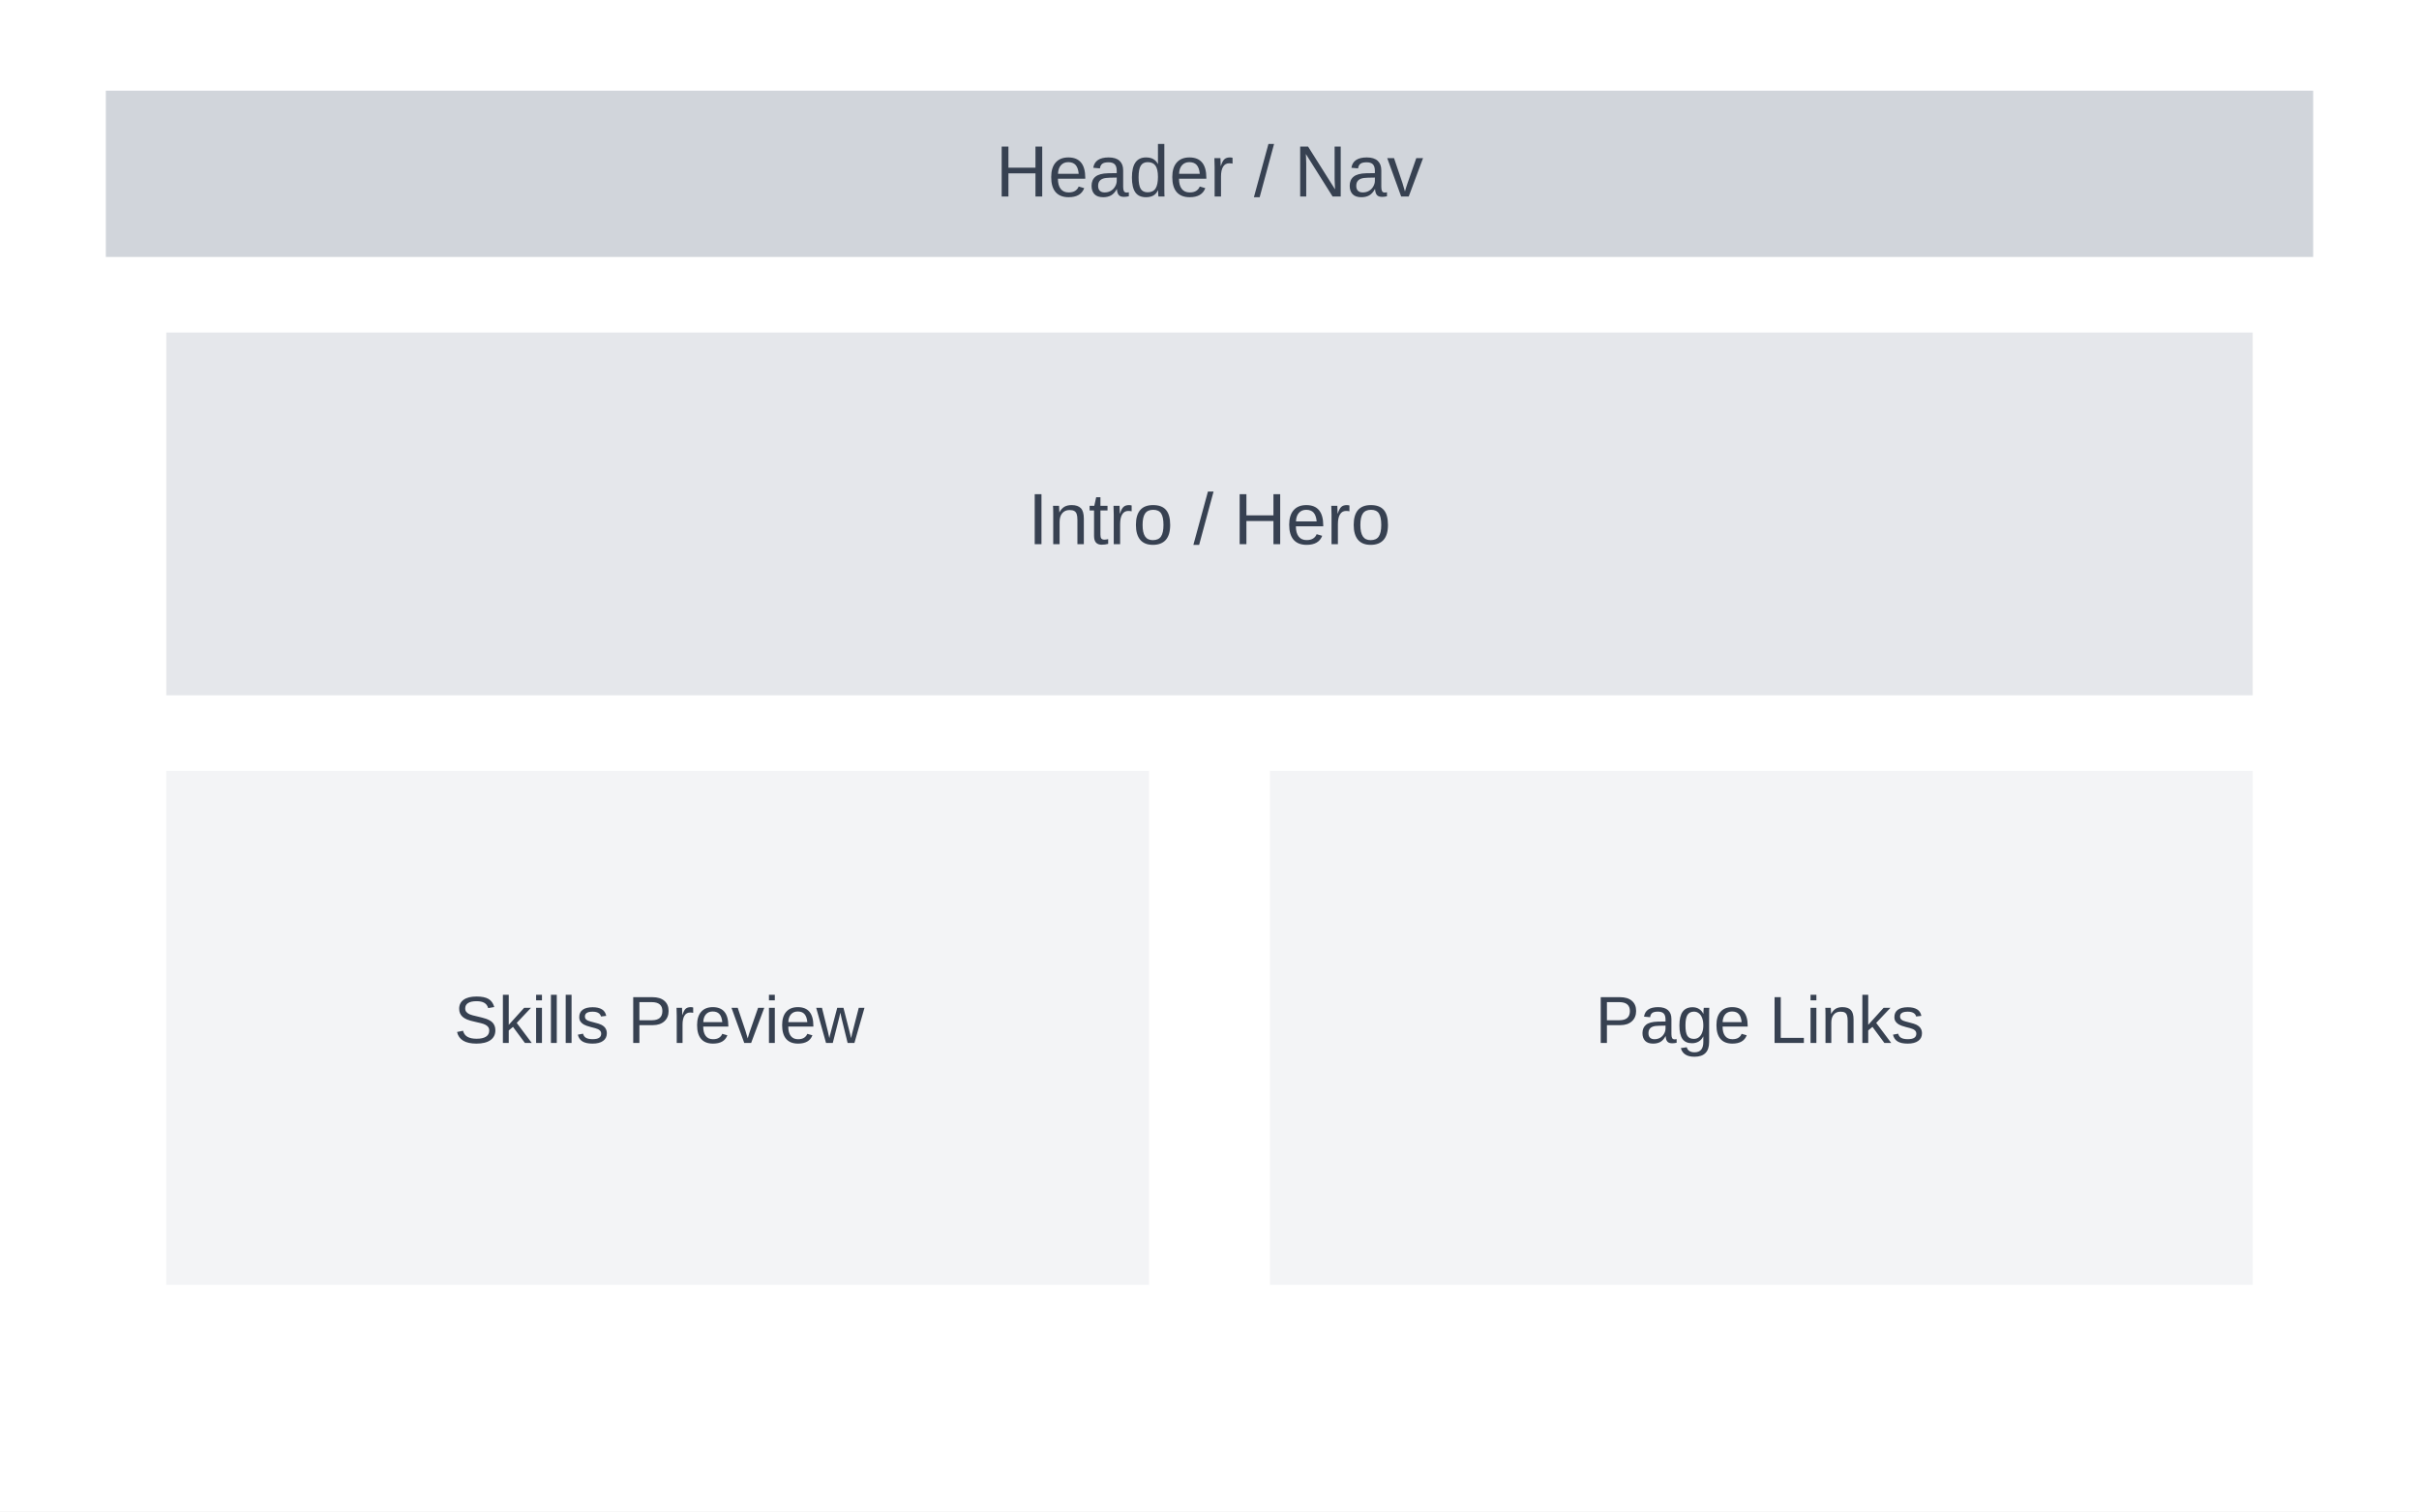
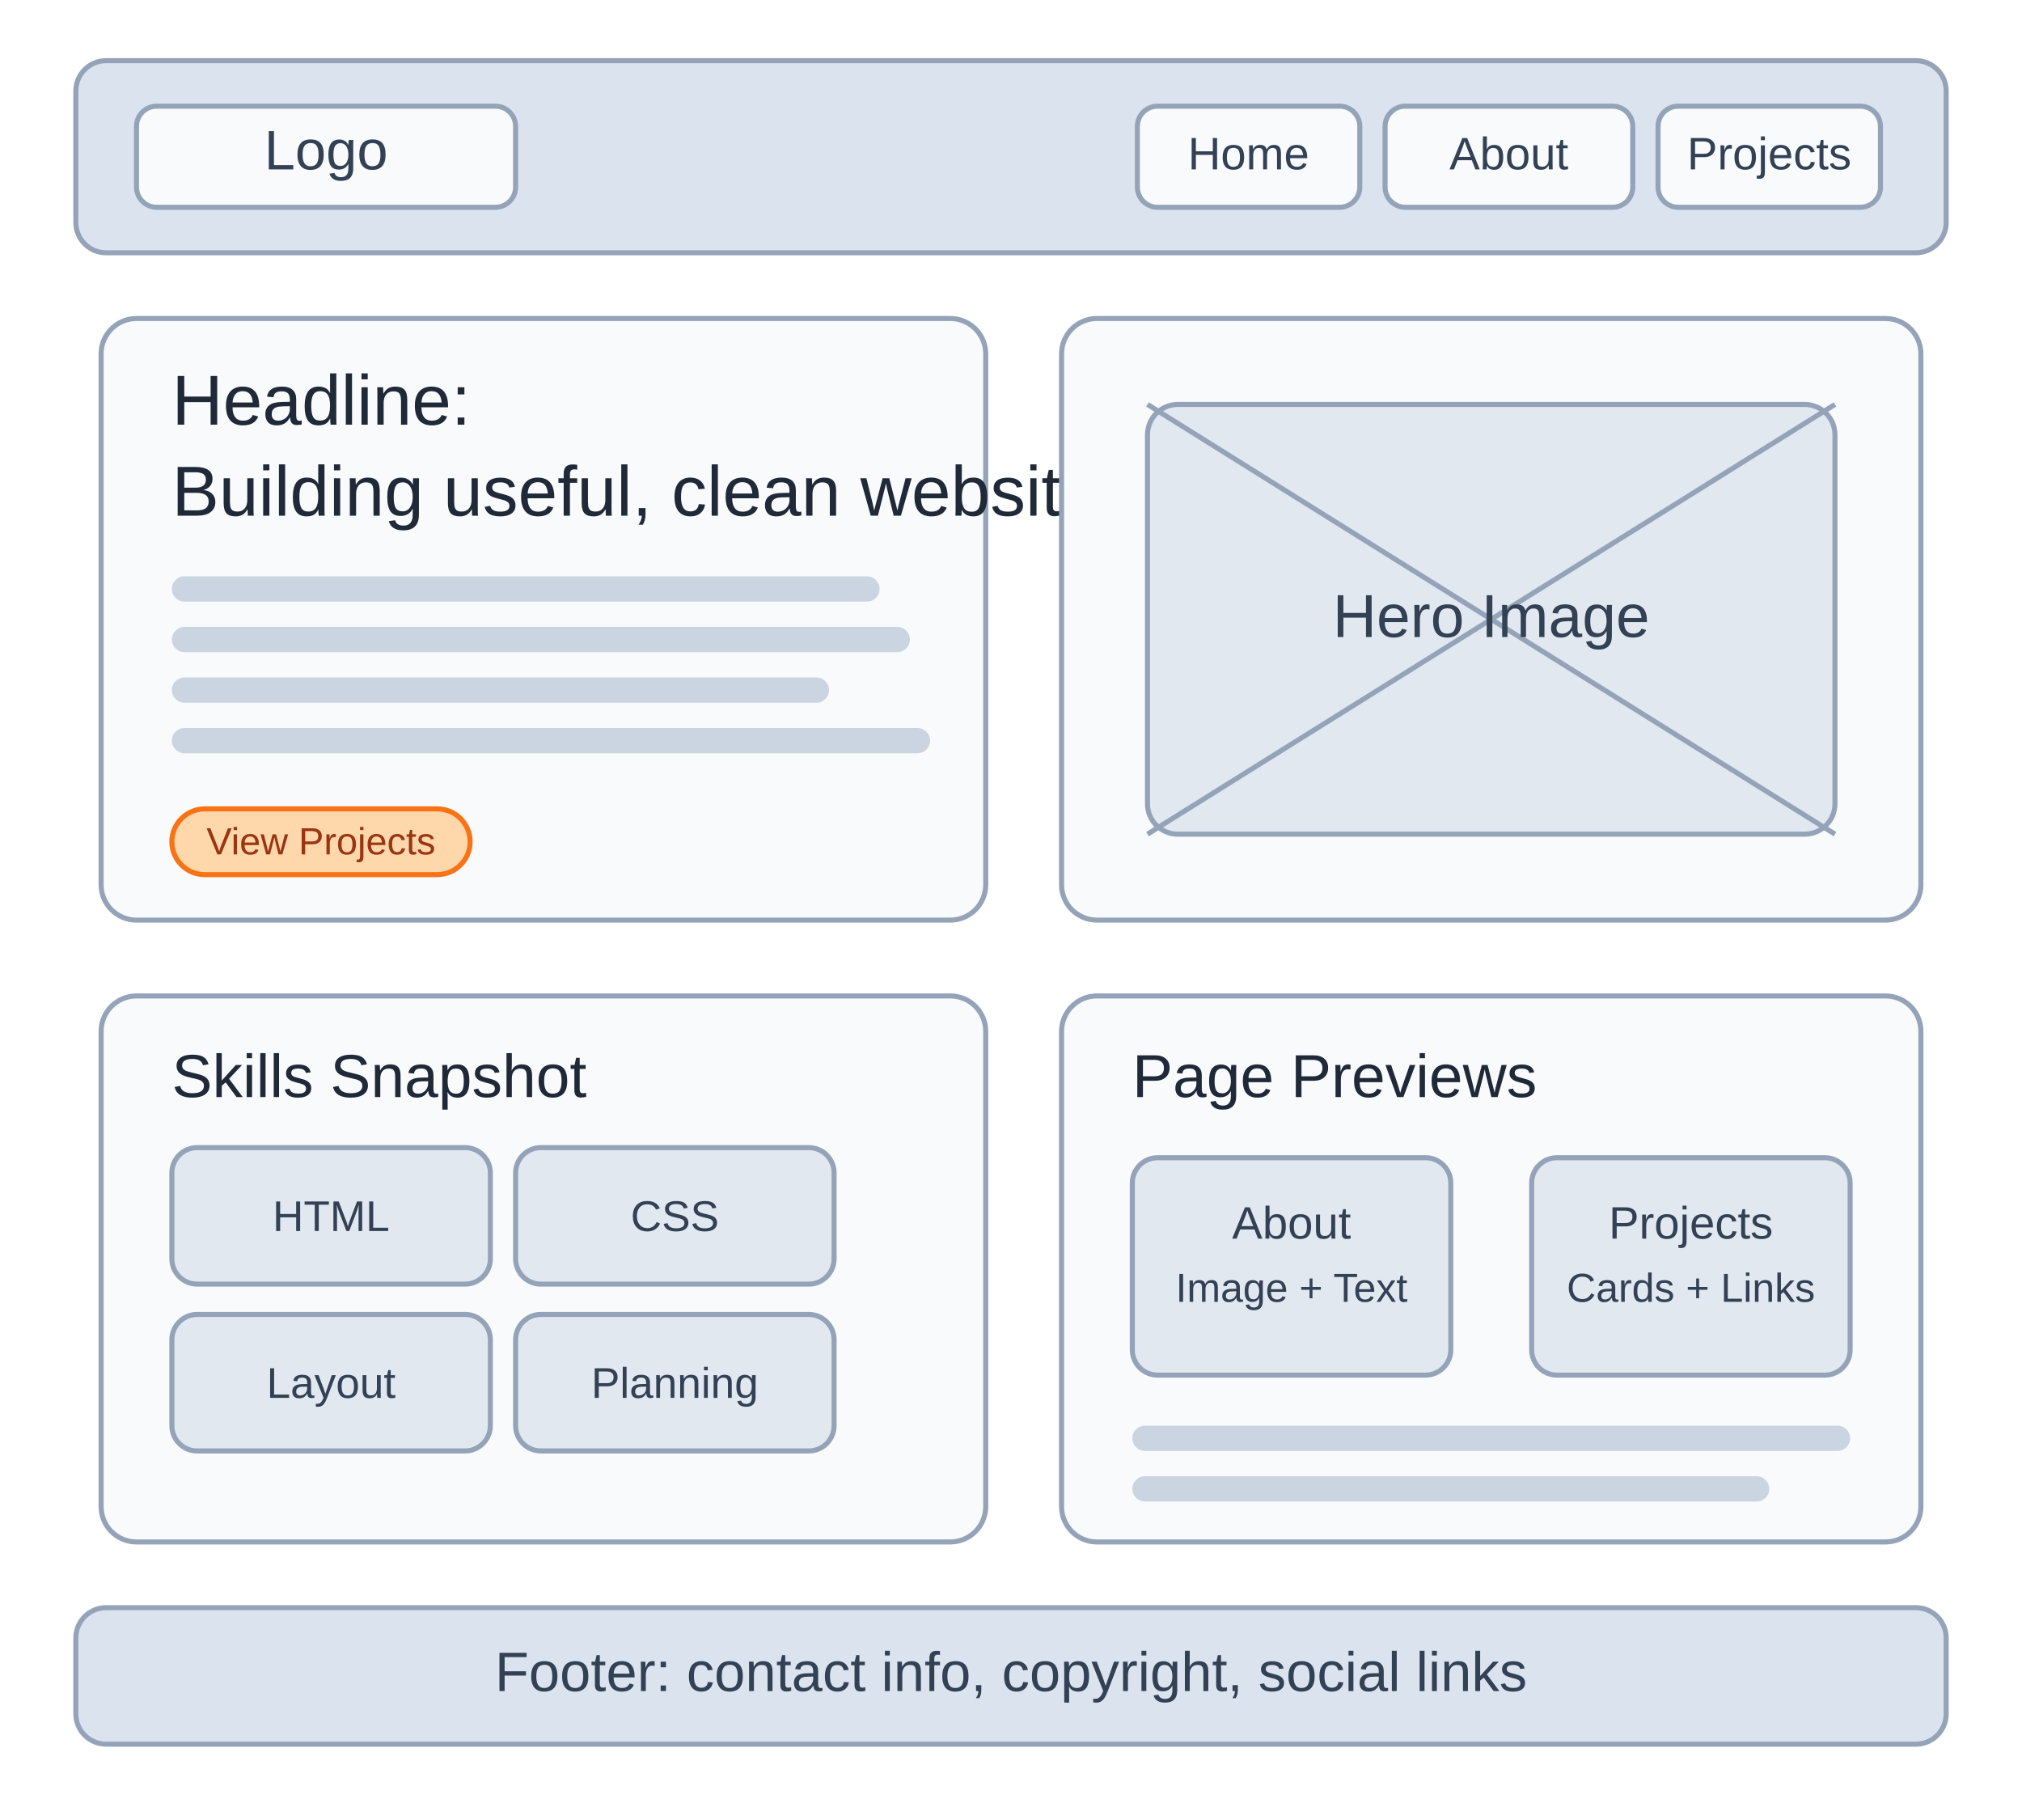
- <svg xmlns="http://www.w3.org/2000/svg" viewBox="0 0 800 500" role="img" aria-labelledby="title desc">
-   <rect width="800" height="500" fill="#ffffff" />
-   <rect x="35" y="30" width="730" height="55" fill="#d1d5db" />
-   <rect x="55" y="110" width="690" height="120" fill="#e5e7eb" />
-   <rect x="55" y="255" width="325" height="170" fill="#f3f4f6" />
-   <rect x="420" y="255" width="325" height="170" fill="#f3f4f6" />
-   <text x="400" y="65" text-anchor="middle" font-family="Arial, sans-serif" font-size="24" fill="#374151">Header / Nav</text>
-   <text x="400" y="180" text-anchor="middle" font-family="Arial, sans-serif" font-size="24" fill="#374151">Intro / Hero</text>
-   <text x="218" y="345" text-anchor="middle" font-family="Arial, sans-serif" font-size="22" fill="#374151">Skills Preview</text>
-   <text x="582" y="345" text-anchor="middle" font-family="Arial, sans-serif" font-size="22" fill="#374151">Page Links</text>
+ <svg xmlns="http://www.w3.org/2000/svg" viewBox="0 0 800 720" role="img" aria-labelledby="title desc">
+   <rect width="800" height="720" fill="#ffffff" />
+   <rect x="30" y="24" width="740" height="76" rx="12" fill="#dbe4ee" stroke="#94a3b8" stroke-width="2" />
+   <rect x="54" y="42" width="150" height="40" rx="8" fill="#f8fafc" stroke="#94a3b8" stroke-width="2" />
+   <text x="129" y="67" text-anchor="middle" font-family="Arial, sans-serif" font-size="22" fill="#334155">Logo</text>
+   <rect x="450" y="42" width="88" height="40" rx="8" fill="#f8fafc" stroke="#94a3b8" stroke-width="2" />
+   <rect x="548" y="42" width="98" height="40" rx="8" fill="#f8fafc" stroke="#94a3b8" stroke-width="2" />
+   <rect x="656" y="42" width="88" height="40" rx="8" fill="#f8fafc" stroke="#94a3b8" stroke-width="2" />
+   <text x="494" y="67" text-anchor="middle" font-family="Arial, sans-serif" font-size="18" fill="#334155">Home</text>
+   <text x="597" y="67" text-anchor="middle" font-family="Arial, sans-serif" font-size="18" fill="#334155">About</text>
+   <text x="700" y="67" text-anchor="middle" font-family="Arial, sans-serif" font-size="18" fill="#334155">Projects</text>
+   <rect x="40" y="126" width="350" height="238" rx="14" fill="#f8fafc" stroke="#94a3b8" stroke-width="2" />
+   <text x="68" y="168" font-family="Arial, sans-serif" font-size="28" fill="#1f2937">Headline:</text>
+   <text x="68" y="204" font-family="Arial, sans-serif" font-size="28" fill="#1f2937">Building useful, clean websites</text>
+   <rect x="68" y="228" width="280" height="10" rx="5" fill="#cbd5e1" />
+   <rect x="68" y="248" width="292" height="10" rx="5" fill="#cbd5e1" />
+   <rect x="68" y="268" width="260" height="10" rx="5" fill="#cbd5e1" />
+   <rect x="68" y="288" width="300" height="10" rx="5" fill="#cbd5e1" />
+   <rect x="68" y="320" width="118" height="26" rx="13" fill="#fed7aa" stroke="#f97316" stroke-width="2" />
+   <text x="127" y="338" text-anchor="middle" font-family="Arial, sans-serif" font-size="15" fill="#9a3412">View Projects</text>
+   <rect x="420" y="126" width="340" height="238" rx="14" fill="#f8fafc" stroke="#94a3b8" stroke-width="2" />
+   <rect x="454" y="160" width="272" height="170" rx="12" fill="#e2e8f0" stroke="#94a3b8" stroke-width="2" />
+   <line x1="454" y1="160" x2="726" y2="330" stroke="#94a3b8" stroke-width="2" />
+   <line x1="726" y1="160" x2="454" y2="330" stroke="#94a3b8" stroke-width="2" />
+   <text x="590" y="252" text-anchor="middle" font-family="Arial, sans-serif" font-size="24" fill="#334155">Hero Image</text>
+   <rect x="40" y="394" width="350" height="216" rx="14" fill="#f8fafc" stroke="#94a3b8" stroke-width="2" />
+   <text x="68" y="434" font-family="Arial, sans-serif" font-size="24" fill="#1f2937">Skills Snapshot</text>
+   <rect x="68" y="454" width="126" height="54" rx="10" fill="#e2e8f0" stroke="#94a3b8" stroke-width="2" />
+   <rect x="204" y="454" width="126" height="54" rx="10" fill="#e2e8f0" stroke="#94a3b8" stroke-width="2" />
+   <rect x="68" y="520" width="126" height="54" rx="10" fill="#e2e8f0" stroke="#94a3b8" stroke-width="2" />
+   <rect x="204" y="520" width="126" height="54" rx="10" fill="#e2e8f0" stroke="#94a3b8" stroke-width="2" />
+   <text x="131" y="487" text-anchor="middle" font-family="Arial, sans-serif" font-size="17" fill="#334155">HTML</text>
+   <text x="267" y="487" text-anchor="middle" font-family="Arial, sans-serif" font-size="17" fill="#334155">CSS</text>
+   <text x="131" y="553" text-anchor="middle" font-family="Arial, sans-serif" font-size="17" fill="#334155">Layout</text>
+   <text x="267" y="553" text-anchor="middle" font-family="Arial, sans-serif" font-size="17" fill="#334155">Planning</text>
+   <rect x="420" y="394" width="340" height="216" rx="14" fill="#f8fafc" stroke="#94a3b8" stroke-width="2" />
+   <text x="448" y="434" font-family="Arial, sans-serif" font-size="24" fill="#1f2937">Page Previews</text>
+   <rect x="448" y="458" width="126" height="86" rx="10" fill="#e2e8f0" stroke="#94a3b8" stroke-width="2" />
+   <rect x="606" y="458" width="126" height="86" rx="10" fill="#e2e8f0" stroke="#94a3b8" stroke-width="2" />
+   <text x="511" y="490" text-anchor="middle" font-family="Arial, sans-serif" font-size="18" fill="#334155">About</text>
+   <text x="511" y="515" text-anchor="middle" font-family="Arial, sans-serif" font-size="16" fill="#334155">Image + Text</text>
+   <text x="669" y="490" text-anchor="middle" font-family="Arial, sans-serif" font-size="18" fill="#334155">Projects</text>
+   <text x="669" y="515" text-anchor="middle" font-family="Arial, sans-serif" font-size="16" fill="#334155">Cards + Links</text>
+   <rect x="448" y="564" width="284" height="10" rx="5" fill="#cbd5e1" />
+   <rect x="448" y="584" width="252" height="10" rx="5" fill="#cbd5e1" />
+   <rect x="30" y="636" width="740" height="54" rx="12" fill="#dbe4ee" stroke="#94a3b8" stroke-width="2" />
+   <text x="400" y="669" text-anchor="middle" font-family="Arial, sans-serif" font-size="22" fill="#334155">Footer: contact info, copyright, social links</text>
</svg>
